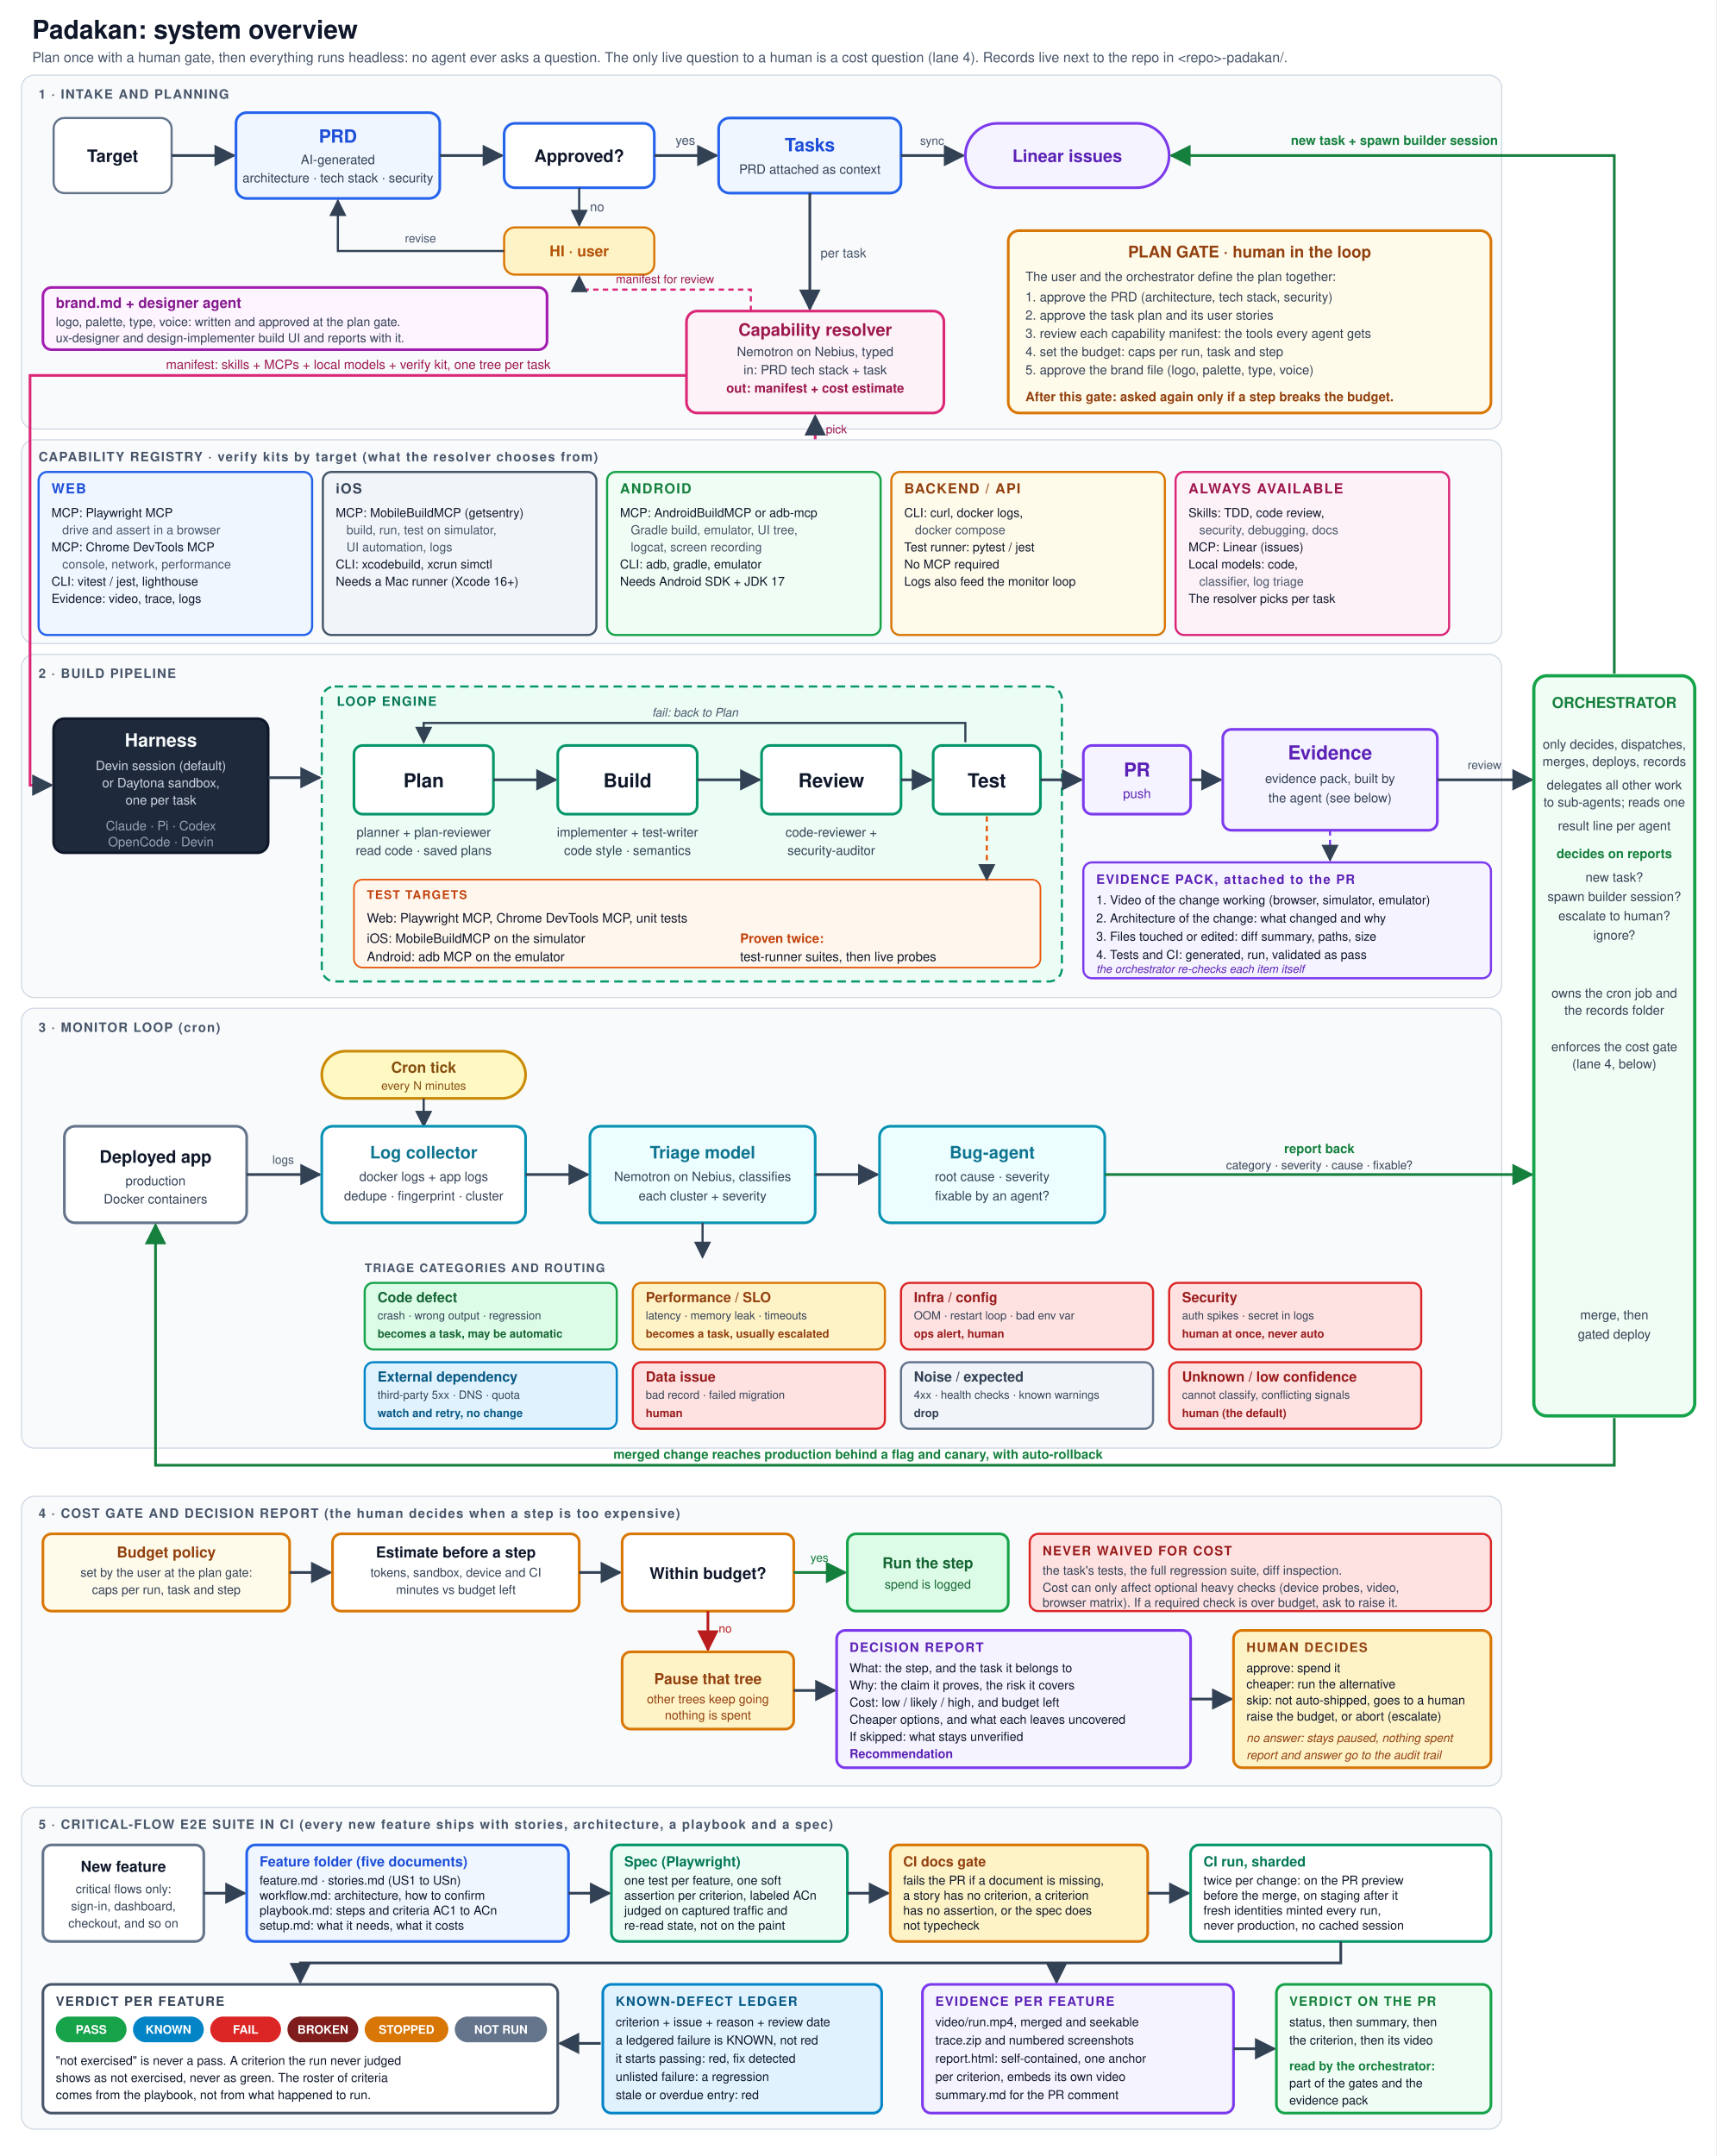
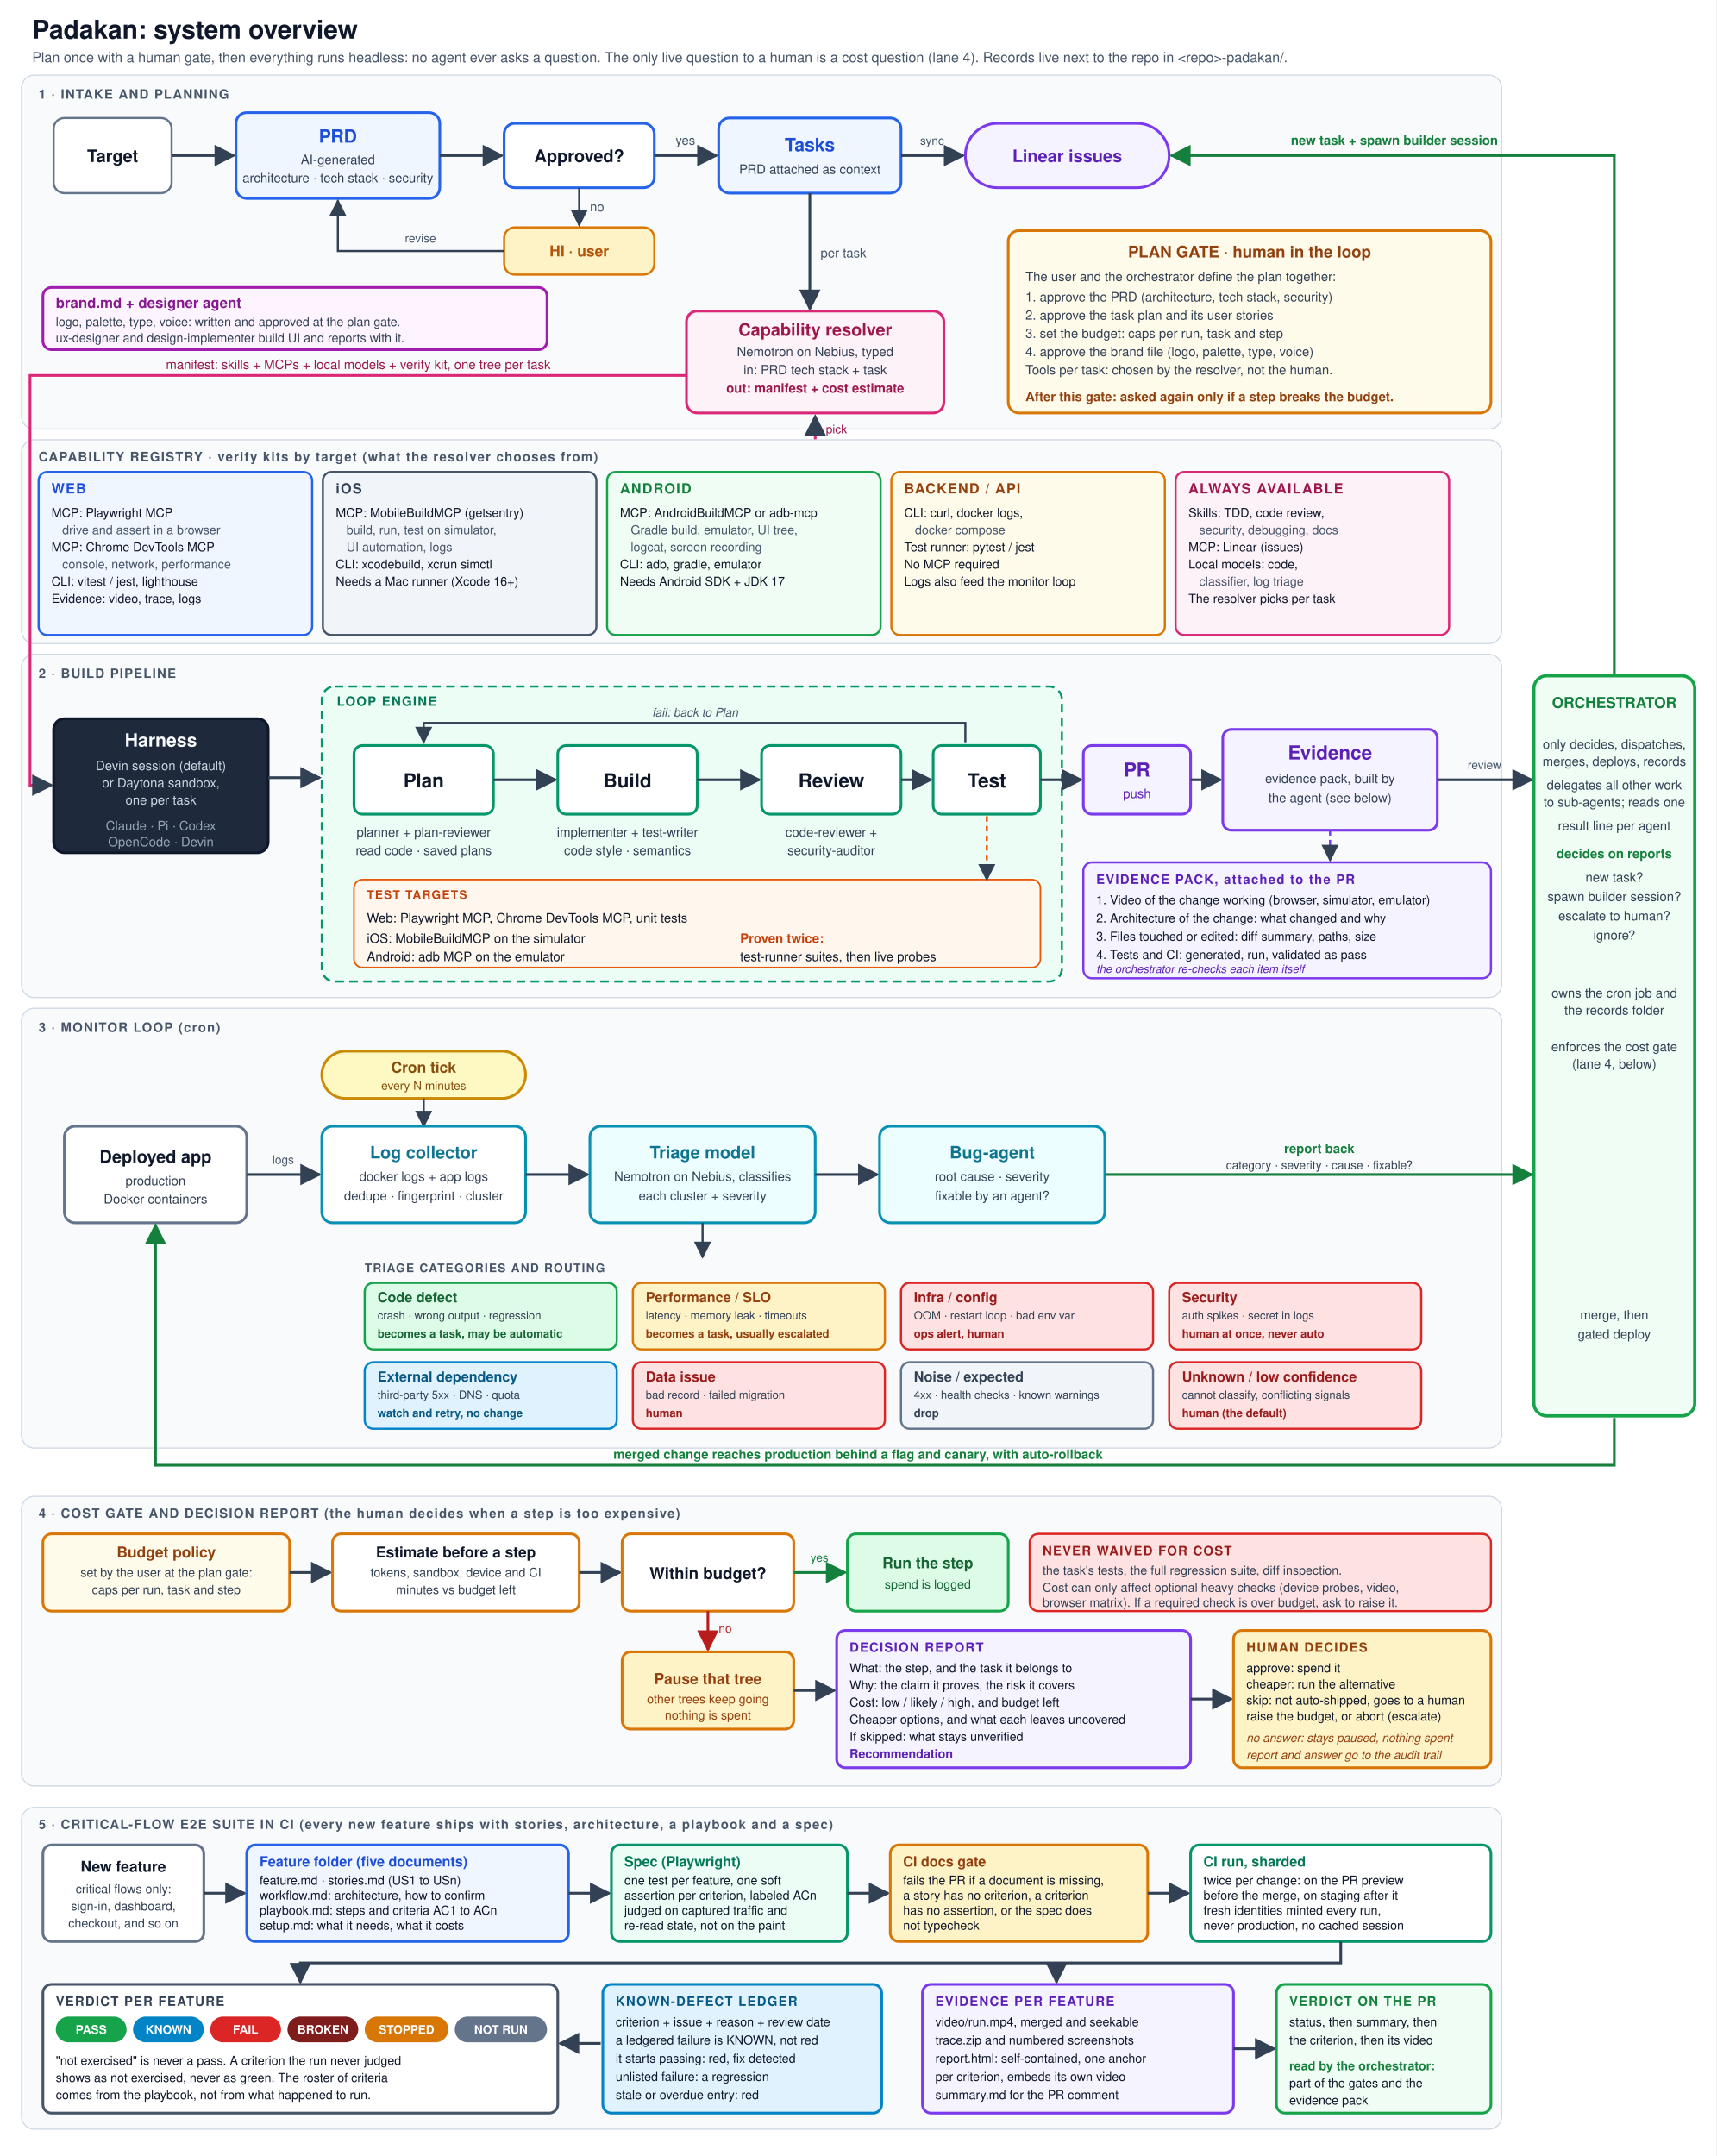
<svg xmlns="http://www.w3.org/2000/svg" viewBox="0 0 1600 2010" width="1600" height="2010" font-family="-apple-system, 'Segoe UI', Helvetica, Arial, sans-serif">
  <defs>
    <marker id="a" viewBox="0 0 10 10" refX="9" refY="5" markerWidth="8" markerHeight="8" orient="auto-start-reverse">
      <path d="M0 0 L10 5 L0 10 z" fill="#334155" />
    </marker>
    <marker id="g" viewBox="0 0 10 10" refX="9" refY="5" markerWidth="8" markerHeight="8" orient="auto-start-reverse">
      <path d="M0 0 L10 5 L0 10 z" fill="#15803d" />
    </marker>
    <marker id="o" viewBox="0 0 10 10" refX="9" refY="5" markerWidth="8" markerHeight="8" orient="auto-start-reverse">
      <path d="M0 0 L10 5 L0 10 z" fill="#b91c1c" />
    </marker>
  </defs>
  <rect width="1600" height="2010" fill="#ffffff" />
  <text x="30" y="36" font-size="24" font-weight="700" fill="#0f172a">Padakan: system overview</text>
  <text x="30" y="58" font-size="13" fill="#475569">Plan once with a human gate, then everything runs headless: no agent ever asks a question. The only live question to a human is a cost question (lane 4). Records live next to the repo in &lt;repo&gt;-padakan/.</text>
  <rect x="20" y="70" width="1380" height="330" rx="12" fill="#f8fafc" stroke="#cbd5e1" />
  <text x="36" y="92" font-size="12" font-weight="800" fill="#475569" letter-spacing="1">1 · INTAKE AND PLANNING</text>
  <rect x="50" y="110" width="110" height="70" rx="10" fill="#ffffff" stroke="#64748b" stroke-width="2" />
  <text x="105" y="151" font-size="16" font-weight="700" text-anchor="middle" fill="#0f172a">Target</text>
  <line x1="160" y1="145" x2="218" y2="145" stroke="#334155" stroke-width="2.5" marker-end="url(#a)" />
  <rect x="220" y="105" width="190" height="80" rx="10" fill="#eff6ff" stroke="#2563eb" stroke-width="2.5" />
  <text x="315" y="133" font-size="17" font-weight="700" text-anchor="middle" fill="#1d4ed8">PRD</text>
  <text x="315" y="153" font-size="12" text-anchor="middle" fill="#334155">AI-generated</text>
  <text x="315" y="170" font-size="12" text-anchor="middle" fill="#334155">architecture · tech stack · security</text>
  <line x1="410" y1="145" x2="468" y2="145" stroke="#334155" stroke-width="2.5" marker-end="url(#a)" />
  <rect x="470" y="115" width="140" height="60" rx="10" fill="#ffffff" stroke="#2563eb" stroke-width="2.5" />
  <text x="540" y="151" font-size="16" font-weight="700" text-anchor="middle" fill="#0f172a">Approved?</text>
  <line x1="610" y1="145" x2="668" y2="145" stroke="#334155" stroke-width="2.5" marker-end="url(#a)" />
  <text x="639" y="135" font-size="12" text-anchor="middle" fill="#475569">yes</text>
  <rect x="470" y="212" width="140" height="44" rx="10" fill="#fef3c7" stroke="#d97706" stroke-width="2" />
  <text x="540" y="239" font-size="14" font-weight="700" text-anchor="middle" fill="#b45309">HI · user</text>
  <line x1="540" y1="175" x2="540" y2="210" stroke="#334155" stroke-width="2" marker-end="url(#a)" />
  <text x="550" y="197" font-size="12" fill="#475569">no</text>
  <path d="M470 234 H315 V187" fill="none" stroke="#334155" stroke-width="2" marker-end="url(#a)" />
  <text x="392" y="226" font-size="11" text-anchor="middle" fill="#475569">revise</text>
  <rect x="670" y="110" width="170" height="70" rx="10" fill="#eff6ff" stroke="#2563eb" stroke-width="2.5" />
  <text x="755" y="141" font-size="17" font-weight="700" text-anchor="middle" fill="#1d4ed8">Tasks</text>
  <text x="755" y="162" font-size="12" text-anchor="middle" fill="#334155">PRD attached as context</text>
  <line x1="840" y1="145" x2="898" y2="145" stroke="#334155" stroke-width="2.5" marker-end="url(#a)" />
  <text x="869" y="135" font-size="11" text-anchor="middle" fill="#475569">sync</text>
  <rect x="900" y="115" width="190" height="60" rx="30" fill="#f5f3ff" stroke="#7c3aed" stroke-width="2.5" />
  <text x="995" y="151" font-size="16" font-weight="700" text-anchor="middle" fill="#5b21b6">Linear issues</text>
  <rect x="40" y="268" width="470" height="58" rx="8" fill="#fdf4ff" stroke="#a21caf" stroke-width="2.5" />
  <text x="52" y="287" font-size="13.5" font-weight="700" fill="#86198f">brand.md + designer agent</text>
  <text x="52" y="304" font-size="11.5" fill="#334155">logo, palette, type, voice: written and approved at the plan gate.</text>
  <text x="52" y="319" font-size="11.5" fill="#334155">ux-designer and design-implementer build UI and reports with it.</text>
  <line x1="755" y1="180" x2="755" y2="288" stroke="#334155" stroke-width="2.5" marker-end="url(#a)" />
  <text x="765" y="240" font-size="12" fill="#475569">per task</text>
  <rect x="640" y="290" width="240" height="95" rx="10" fill="#fdf2f8" stroke="#db2777" stroke-width="2.5" />
  <text x="760" y="313" font-size="16" font-weight="700" text-anchor="middle" fill="#9d174d">Capability resolver</text>
  <text x="760" y="332" font-size="12" text-anchor="middle" fill="#334155">Nemotron on Nebius, typed</text>
  <text x="760" y="349" font-size="12" text-anchor="middle" fill="#334155">in: PRD tech stack + task</text>
  <text x="760" y="366" font-size="12" font-weight="700" text-anchor="middle" fill="#9d174d">out: manifest + cost estimate</text>
  <rect x="940" y="215" width="450" height="170" rx="10" fill="#fffbeb" stroke="#d97706" stroke-width="2.5" />
  <text x="1165" y="240" font-size="15" font-weight="700" text-anchor="middle" fill="#92400e">PLAN GATE · human in the loop</text>
  <text x="956" y="262" font-size="12" fill="#334155">The user and the orchestrator define the plan together:</text>
  <text x="956" y="281" font-size="12" fill="#334155">1. approve the PRD (architecture, tech stack, security)</text>
  <text x="956" y="298" font-size="12" fill="#334155">2. approve the task plan and its user stories</text>
-   <text x="956" y="315" font-size="12" fill="#334155">3. review each capability manifest: the tools every agent gets</text>
-   <text x="956" y="332" font-size="12" fill="#334155">4. set the budget: caps per run, task and step</text>
-   <text x="956" y="349" font-size="12" fill="#334155">5. approve the brand file (logo, palette, type, voice)</text>
+   <text x="956" y="315" font-size="12" fill="#334155">3. set the budget: caps per run, task and step</text>
+   <text x="956" y="332" font-size="12" fill="#334155">4. approve the brand file (logo, palette, type, voice)</text>
+   <text x="956" y="349" font-size="12" fill="#334155">Tools per task: chosen by the resolver, not the human.</text>
  <text x="956" y="374" font-size="12" font-weight="700" fill="#92400e">After this gate: asked again only if a step breaks the budget.</text>
  <line x1="760" y1="412" x2="760" y2="388" stroke="#db2777" stroke-width="2.5" marker-end="url(#a)" />
  <text x="770" y="404" font-size="11" fill="#9d174d">pick</text>
-   <path d="M700 290 V270 H540 V258" fill="none" stroke="#db2777" stroke-width="2" stroke-dasharray="5 4" marker-end="url(#a)" />
-   <text x="620" y="264" font-size="11" text-anchor="middle" fill="#9d174d">manifest for review</text>
  <path d="M1505 628 V145 H1092" fill="none" stroke="#15803d" stroke-width="2.5" marker-end="url(#g)" />
  <text x="1300" y="135" font-size="12" font-weight="700" text-anchor="middle" fill="#15803d">new task + spawn builder session</text>
  <rect x="20" y="410" width="1380" height="190" rx="12" fill="#f8fafc" stroke="#cbd5e1" />
  <text x="36" y="430" font-size="12" font-weight="800" fill="#475569" letter-spacing="1">CAPABILITY REGISTRY · verify kits by target (what the resolver chooses from)</text>
  <rect x="36" y="440" width="255" height="152" rx="8" fill="#eff6ff" stroke="#2563eb" stroke-width="2" />
  <text x="48" y="460" font-size="13" font-weight="800" fill="#1d4ed8" letter-spacing="1">WEB</text>
  <text x="48" y="482" font-size="11.5" fill="#0f172a">MCP: Playwright MCP</text>
  <text x="58" y="498" font-size="11.5" fill="#475569">drive and assert in a browser</text>
  <text x="48" y="514" font-size="11.5" fill="#0f172a">MCP: Chrome DevTools MCP</text>
  <text x="58" y="530" font-size="11.5" fill="#475569">console, network, performance</text>
  <text x="48" y="546" font-size="11.5" fill="#0f172a">CLI: vitest / jest, lighthouse</text>
  <text x="48" y="562" font-size="11.5" fill="#0f172a">Evidence: video, trace, logs</text>
  <rect x="301" y="440" width="255" height="152" rx="8" fill="#f1f5f9" stroke="#475569" stroke-width="2" />
  <text x="313" y="460" font-size="13" font-weight="800" fill="#334155" letter-spacing="1">iOS</text>
  <text x="313" y="482" font-size="11.5" fill="#0f172a">MCP: MobileBuildMCP (getsentry)</text>
  <text x="323" y="498" font-size="11.5" fill="#475569">build, run, test on simulator,</text>
  <text x="323" y="514" font-size="11.5" fill="#475569">UI automation, logs</text>
  <text x="313" y="530" font-size="11.5" fill="#0f172a">CLI: xcodebuild, xcrun simctl</text>
  <text x="313" y="546" font-size="11.5" fill="#0f172a">Needs a Mac runner (Xcode 16+)</text>
  <rect x="566" y="440" width="255" height="152" rx="8" fill="#f0fdf4" stroke="#16a34a" stroke-width="2" />
  <text x="578" y="460" font-size="13" font-weight="800" fill="#15803d" letter-spacing="1">ANDROID</text>
  <text x="578" y="482" font-size="11.5" fill="#0f172a">MCP: AndroidBuildMCP or adb-mcp</text>
  <text x="588" y="498" font-size="11.5" fill="#475569">Gradle build, emulator, UI tree,</text>
  <text x="588" y="514" font-size="11.5" fill="#475569">logcat, screen recording</text>
  <text x="578" y="530" font-size="11.5" fill="#0f172a">CLI: adb, gradle, emulator</text>
  <text x="578" y="546" font-size="11.5" fill="#0f172a">Needs Android SDK + JDK 17</text>
  <rect x="831" y="440" width="255" height="152" rx="8" fill="#fffbeb" stroke="#d97706" stroke-width="2" />
  <text x="843" y="460" font-size="13" font-weight="800" fill="#92400e" letter-spacing="1">BACKEND / API</text>
  <text x="843" y="482" font-size="11.5" fill="#0f172a">CLI: curl, docker logs,</text>
  <text x="853" y="498" font-size="11.5" fill="#475569">docker compose</text>
  <text x="843" y="514" font-size="11.5" fill="#0f172a">Test runner: pytest / jest</text>
  <text x="843" y="530" font-size="11.5" fill="#0f172a">No MCP required</text>
  <text x="843" y="546" font-size="11.5" fill="#0f172a">Logs also feed the monitor loop</text>
  <rect x="1096" y="440" width="255" height="152" rx="8" fill="#fdf2f8" stroke="#db2777" stroke-width="2" />
  <text x="1108" y="460" font-size="13" font-weight="800" fill="#9d174d" letter-spacing="1">ALWAYS AVAILABLE</text>
  <text x="1108" y="482" font-size="11.5" fill="#0f172a">Skills: TDD, code review,</text>
  <text x="1118" y="498" font-size="11.5" fill="#475569">security, debugging, docs</text>
  <text x="1108" y="514" font-size="11.5" fill="#0f172a">MCP: Linear (issues)</text>
  <text x="1108" y="530" font-size="11.5" fill="#0f172a">Local models: code,</text>
  <text x="1118" y="546" font-size="11.5" fill="#475569">classifier, log triage</text>
  <text x="1108" y="562" font-size="11.5" fill="#0f172a">The resolver picks per task</text>
  <g transform="translate(0,330)">
    <rect x="20" y="280" width="1380" height="320" rx="12" fill="#f8fafc" stroke="#cbd5e1" />
    <text x="36" y="302" font-size="12" font-weight="800" fill="#475569" letter-spacing="1">2 · BUILD PIPELINE</text>
    <rect x="20" y="610" width="1380" height="410" rx="12" fill="#f8fafc" stroke="#cbd5e1" />
    <text x="36" y="632" font-size="12" font-weight="800" fill="#475569" letter-spacing="1">3 · MONITOR LOOP (cron)</text>
    <rect x="50" y="340" width="200" height="125" rx="10" fill="#1e293b" stroke="#0f172a" stroke-width="2.5" />
    <text x="150" y="366" font-size="17" font-weight="700" text-anchor="middle" fill="#f8fafc">Harness</text>
    <text x="150" y="388" font-size="12" text-anchor="middle" fill="#cbd5e1">Devin session (default)</text>
    <text x="150" y="404" font-size="12" text-anchor="middle" fill="#cbd5e1">or Daytona sandbox,</text>
    <text x="150" y="420" font-size="12" text-anchor="middle" fill="#cbd5e1">one per task</text>
    <text x="150" y="444" font-size="12" text-anchor="middle" fill="#94a3b8">Claude · Pi · Codex</text>
    <text x="150" y="459" font-size="12" text-anchor="middle" fill="#94a3b8">OpenCode · Devin</text>
    <line x1="250" y1="395" x2="298" y2="395" stroke="#334155" stroke-width="2.5" marker-end="url(#a)" />
    <rect x="300" y="310" width="690" height="275" rx="12" fill="#ecfdf5" stroke="#059669" stroke-width="2" stroke-dasharray="8 5" />
    <text x="314" y="328" font-size="12" font-weight="800" fill="#047857" letter-spacing="1">LOOP ENGINE</text>
    <path d="M900 362 V344 H395 V362" fill="none" stroke="#334155" stroke-width="2" marker-end="url(#a)" />
    <text x="648" y="338" font-size="11" font-style="italic" text-anchor="middle" fill="#475569">fail: back to Plan</text>
    <rect x="330" y="365" width="130" height="64" rx="8" fill="#ffffff" stroke="#059669" stroke-width="2.5" />
    <text x="395" y="404" font-size="18" font-weight="700" text-anchor="middle" fill="#0f172a">Plan</text>
    <text x="395" y="450" font-size="12" text-anchor="middle" fill="#334155">planner + plan-reviewer</text>
    <text x="395" y="467" font-size="12" text-anchor="middle" fill="#334155">read code · saved plans</text>
    <line x1="460" y1="397" x2="518" y2="397" stroke="#334155" stroke-width="2.5" marker-end="url(#a)" />
    <rect x="520" y="365" width="130" height="64" rx="8" fill="#ffffff" stroke="#059669" stroke-width="2.5" />
    <text x="585" y="404" font-size="18" font-weight="700" text-anchor="middle" fill="#0f172a">Build</text>
    <text x="585" y="450" font-size="12" text-anchor="middle" fill="#334155">implementer + test-writer</text>
    <text x="585" y="467" font-size="12" text-anchor="middle" fill="#334155">code style · semantics</text>
    <line x1="650" y1="397" x2="708" y2="397" stroke="#334155" stroke-width="2.5" marker-end="url(#a)" />
    <rect x="710" y="365" width="130" height="64" rx="8" fill="#ffffff" stroke="#059669" stroke-width="2.5" />
    <text x="775" y="404" font-size="18" font-weight="700" text-anchor="middle" fill="#0f172a">Review</text>
    <text x="775" y="450" font-size="12" text-anchor="middle" fill="#334155">code-reviewer +</text>
    <text x="775" y="467" font-size="12" text-anchor="middle" fill="#334155">security-auditor</text>
    <line x1="840" y1="397" x2="868" y2="397" stroke="#334155" stroke-width="2.5" marker-end="url(#a)" />
    <rect x="870" y="365" width="100" height="64" rx="8" fill="#ffffff" stroke="#059669" stroke-width="2.5" />
    <text x="920" y="404" font-size="18" font-weight="700" text-anchor="middle" fill="#0f172a">Test</text>
    <rect x="330" y="490" width="640" height="82" rx="8" fill="#fff7ed" stroke="#ea580c" stroke-width="1.5" />
    <text x="342" y="508" font-size="11" font-weight="800" fill="#c2410c" letter-spacing="1">TEST TARGETS</text>
    <text x="342" y="530" font-size="12" fill="#0f172a">Web: Playwright MCP, Chrome DevTools MCP, unit tests</text>
    <text x="342" y="549" font-size="12" fill="#0f172a">iOS: MobileBuildMCP on the simulator</text>
    <text x="342" y="566" font-size="12" fill="#0f172a">Android: adb MCP on the emulator</text>
    <text x="690" y="549" font-size="12" font-weight="700" fill="#c2410c">Proven twice:</text>
    <text x="690" y="566" font-size="12" fill="#0f172a">test-runner suites, then live probes</text>
    <path d="M920 431 V490" fill="none" stroke="#ea580c" stroke-width="2" stroke-dasharray="5 4" marker-end="url(#a)" />
    <line x1="970" y1="397" x2="1008" y2="397" stroke="#334155" stroke-width="2.5" marker-end="url(#a)" />
    <rect x="1010" y="365" width="100" height="64" rx="8" fill="#f5f3ff" stroke="#7c3aed" stroke-width="2.5" />
    <text x="1060" y="394" font-size="18" font-weight="700" text-anchor="middle" fill="#5b21b6">PR</text>
    <text x="1060" y="414" font-size="12" text-anchor="middle" fill="#5b21b6">push</text>
    <line x1="1110" y1="397" x2="1138" y2="397" stroke="#334155" stroke-width="2.5" marker-end="url(#a)" />
    <rect x="1140" y="350" width="200" height="94" rx="8" fill="#f5f3ff" stroke="#7c3aed" stroke-width="2.5" />
    <text x="1240" y="378" font-size="18" font-weight="700" text-anchor="middle" fill="#5b21b6">Evidence</text>
    <text x="1240" y="400" font-size="12" text-anchor="middle" fill="#334155">evidence pack, built by</text>
    <text x="1240" y="418" font-size="12" text-anchor="middle" fill="#334155">the agent (see below)</text>
    <line x1="1240" y1="444" x2="1240" y2="472" stroke="#7c3aed" stroke-width="2" stroke-dasharray="5 4" marker-end="url(#a)" />
    <rect x="1010" y="474" width="380" height="108" rx="8" fill="#f5f3ff" stroke="#7c3aed" stroke-width="2" />
    <text x="1022" y="494" font-size="12" font-weight="800" fill="#5b21b6" letter-spacing="1">EVIDENCE PACK, attached to the PR</text>
    <text x="1022" y="513" font-size="11.5" fill="#0f172a">1. Video of the change working (browser, simulator, emulator)</text>
    <text x="1022" y="530" font-size="11.5" fill="#0f172a">2. Architecture of the change: what changed and why</text>
    <text x="1022" y="547" font-size="11.5" fill="#0f172a">3. Files touched or edited: diff summary, paths, size</text>
    <text x="1022" y="564" font-size="11.5" fill="#0f172a">4. Tests and CI: generated, run, validated as pass</text>
    <text x="1022" y="577" font-size="10.5" font-style="italic" fill="#5b21b6">the orchestrator re-checks each item itself</text>
    <line x1="1340" y1="397" x2="1428" y2="397" stroke="#334155" stroke-width="2.5" marker-end="url(#a)" />
    <text x="1384" y="387" font-size="11" text-anchor="middle" fill="#475569">review</text>
    <rect x="1430" y="300" width="150" height="690" rx="12" fill="#f0fdf4" stroke="#16a34a" stroke-width="3" />
    <text x="1505" y="330" font-size="14" font-weight="800" text-anchor="middle" fill="#15803d">ORCHESTRATOR</text>
    <text x="1505" y="368" font-size="12" text-anchor="middle" fill="#334155">only decides, dispatches,</text>
    <text x="1505" y="384" font-size="12" text-anchor="middle" fill="#334155">merges, deploys, records</text>
    <text x="1505" y="406" font-size="12" text-anchor="middle" fill="#334155">delegates all other work</text>
    <text x="1505" y="422" font-size="12" text-anchor="middle" fill="#334155">to sub-agents; reads one</text>
    <text x="1505" y="444" font-size="12" text-anchor="middle" fill="#334155">result line per agent</text>
    <text x="1505" y="470" font-size="12" font-weight="700" text-anchor="middle" fill="#15803d">decides on reports</text>
    <text x="1505" y="492" font-size="12" text-anchor="middle" fill="#334155">new task?</text>
    <text x="1505" y="510" font-size="12" text-anchor="middle" fill="#334155">spawn builder session?</text>
    <text x="1505" y="528" font-size="12" text-anchor="middle" fill="#334155">escalate to human?</text>
    <text x="1505" y="546" font-size="12" text-anchor="middle" fill="#334155">ignore?</text>
    <text x="1505" y="600" font-size="12" text-anchor="middle" fill="#334155">owns the cron job and</text>
    <text x="1505" y="616" font-size="12" text-anchor="middle" fill="#334155">the records folder</text>
    <text x="1505" y="650" font-size="12" text-anchor="middle" fill="#334155">enforces the cost gate</text>
    <text x="1505" y="666" font-size="12" text-anchor="middle" fill="#334155">(lane 4, below)</text>
    <text x="1505" y="900" font-size="12" text-anchor="middle" fill="#334155">merge, then</text>
    <text x="1505" y="918" font-size="12" text-anchor="middle" fill="#334155">gated deploy</text>
    <rect x="60" y="720" width="170" height="90" rx="10" fill="#ffffff" stroke="#64748b" stroke-width="2.5" />
    <text x="145" y="754" font-size="16" font-weight="700" text-anchor="middle" fill="#0f172a">Deployed app</text>
    <text x="145" y="775" font-size="12" text-anchor="middle" fill="#334155">production</text>
    <text x="145" y="792" font-size="12" text-anchor="middle" fill="#334155">Docker containers</text>
    <line x1="230" y1="765" x2="298" y2="765" stroke="#334155" stroke-width="2.5" marker-end="url(#a)" />
    <text x="264" y="755" font-size="11" text-anchor="middle" fill="#475569">logs</text>
    <rect x="300" y="650" width="190" height="44" rx="22" fill="#fef9c3" stroke="#ca8a04" stroke-width="2.5" />
    <text x="395" y="670" font-size="14" font-weight="700" text-anchor="middle" fill="#854d0e">Cron tick</text>
    <text x="395" y="686" font-size="11" text-anchor="middle" fill="#854d0e">every N minutes</text>
    <line x1="395" y1="694" x2="395" y2="720" stroke="#334155" stroke-width="2" marker-end="url(#a)" />
    <rect x="300" y="720" width="190" height="90" rx="10" fill="#ffffff" stroke="#0891b2" stroke-width="2.5" />
    <text x="395" y="750" font-size="16" font-weight="700" text-anchor="middle" fill="#0e7490">Log collector</text>
    <text x="395" y="771" font-size="12" text-anchor="middle" fill="#334155">docker logs + app logs</text>
    <text x="395" y="789" font-size="12" text-anchor="middle" fill="#334155">dedupe · fingerprint · cluster</text>
    <line x1="490" y1="765" x2="548" y2="765" stroke="#334155" stroke-width="2.5" marker-end="url(#a)" />
    <rect x="550" y="720" width="210" height="90" rx="10" fill="#ecfeff" stroke="#0891b2" stroke-width="2.5" />
    <text x="655" y="750" font-size="16" font-weight="700" text-anchor="middle" fill="#0e7490">Triage model</text>
    <text x="655" y="771" font-size="12" text-anchor="middle" fill="#334155">Nemotron on Nebius, classifies</text>
    <text x="655" y="789" font-size="12" text-anchor="middle" fill="#334155">each cluster + severity</text>
    <line x1="760" y1="765" x2="818" y2="765" stroke="#334155" stroke-width="2.5" marker-end="url(#a)" />
    <rect x="820" y="720" width="210" height="90" rx="10" fill="#ecfeff" stroke="#0891b2" stroke-width="2.5" />
    <text x="925" y="750" font-size="16" font-weight="700" text-anchor="middle" fill="#0e7490">Bug-agent</text>
    <text x="925" y="771" font-size="12" text-anchor="middle" fill="#334155">root cause · severity</text>
    <text x="925" y="789" font-size="12" text-anchor="middle" fill="#334155">fixable by an agent?</text>
    <line x1="1030" y1="765" x2="1428" y2="765" stroke="#15803d" stroke-width="2.5" marker-end="url(#g)" />
    <text x="1230" y="745" font-size="12" font-weight="700" text-anchor="middle" fill="#15803d">report back</text>
    <text x="1230" y="760" font-size="11" text-anchor="middle" fill="#334155">category · severity · cause · fixable?</text>
    <line x1="655" y1="810" x2="655" y2="842" stroke="#334155" stroke-width="2" marker-end="url(#a)" />
    <text x="340" y="856" font-size="11" font-weight="800" fill="#475569" letter-spacing="1">TRIAGE CATEGORIES AND ROUTING</text>
    <rect x="340" y="866" width="235" height="62" rx="8" fill="#dcfce7" stroke="#16a34a" stroke-width="2" />
    <text x="352" y="884" font-size="13" font-weight="700" fill="#166534">Code defect</text>
    <text x="352" y="900" font-size="10.5" fill="#334155">crash · wrong output · regression</text>
    <text x="352" y="917" font-size="10.5" font-weight="700" fill="#166534">becomes a task, may be automatic</text>
    <rect x="590" y="866" width="235" height="62" rx="8" fill="#fef3c7" stroke="#d97706" stroke-width="2" />
    <text x="602" y="884" font-size="13" font-weight="700" fill="#92400e">Performance / SLO</text>
    <text x="602" y="900" font-size="10.5" fill="#334155">latency · memory leak · timeouts</text>
    <text x="602" y="917" font-size="10.5" font-weight="700" fill="#92400e">becomes a task, usually escalated</text>
    <rect x="840" y="866" width="235" height="62" rx="8" fill="#fee2e2" stroke="#dc2626" stroke-width="2" />
    <text x="852" y="884" font-size="13" font-weight="700" fill="#991b1b">Infra / config</text>
    <text x="852" y="900" font-size="10.5" fill="#334155">OOM · restart loop · bad env var</text>
    <text x="852" y="917" font-size="10.5" font-weight="700" fill="#991b1b">ops alert, human</text>
    <rect x="1090" y="866" width="235" height="62" rx="8" fill="#fee2e2" stroke="#dc2626" stroke-width="2" />
    <text x="1102" y="884" font-size="13" font-weight="700" fill="#991b1b">Security</text>
    <text x="1102" y="900" font-size="10.5" fill="#334155">auth spikes · secret in logs</text>
    <text x="1102" y="917" font-size="10.5" font-weight="700" fill="#991b1b">human at once, never auto</text>
    <rect x="340" y="940" width="235" height="62" rx="8" fill="#e0f2fe" stroke="#0284c7" stroke-width="2" />
    <text x="352" y="958" font-size="13" font-weight="700" fill="#075985">External dependency</text>
    <text x="352" y="974" font-size="10.5" fill="#334155">third-party 5xx · DNS · quota</text>
    <text x="352" y="991" font-size="10.5" font-weight="700" fill="#075985">watch and retry, no change</text>
    <rect x="590" y="940" width="235" height="62" rx="8" fill="#fee2e2" stroke="#dc2626" stroke-width="2" />
    <text x="602" y="958" font-size="13" font-weight="700" fill="#991b1b">Data issue</text>
    <text x="602" y="974" font-size="10.5" fill="#334155">bad record · failed migration</text>
    <text x="602" y="991" font-size="10.5" font-weight="700" fill="#991b1b">human</text>
    <rect x="840" y="940" width="235" height="62" rx="8" fill="#f1f5f9" stroke="#64748b" stroke-width="2" />
    <text x="852" y="958" font-size="13" font-weight="700" fill="#334155">Noise / expected</text>
    <text x="852" y="974" font-size="10.5" fill="#334155">4xx · health checks · known warnings</text>
    <text x="852" y="991" font-size="10.5" font-weight="700" fill="#334155">drop</text>
    <rect x="1090" y="940" width="235" height="62" rx="8" fill="#fee2e2" stroke="#dc2626" stroke-width="2" />
    <text x="1102" y="958" font-size="13" font-weight="700" fill="#991b1b">Unknown / low confidence</text>
    <text x="1102" y="974" font-size="10.5" fill="#334155">cannot classify, conflicting signals</text>
    <text x="1102" y="991" font-size="10.5" font-weight="700" fill="#991b1b">human (the default)</text>
    <path d="M1505 992 V1036 H145 V812" fill="none" stroke="#15803d" stroke-width="2.5" marker-end="url(#g)" />
    <text x="800" y="1030" font-size="12" font-weight="700" text-anchor="middle" fill="#15803d">merged change reaches production behind a flag and canary, with auto-rollback</text>
  </g>
  <path d="M640 350 H28 V732 H48" fill="none" stroke="#db2777" stroke-width="2.5" marker-end="url(#a)" />
  <text x="334" y="344" font-size="12" text-anchor="middle" fill="#9d174d">manifest: skills + MCPs + local models + verify kit, one tree per task</text>
  <rect x="20" y="1395" width="1380" height="270" rx="12" fill="#f8fafc" stroke="#cbd5e1" />
  <text x="36" y="1415" font-size="12" font-weight="800" fill="#475569" letter-spacing="1">4 · COST GATE AND DECISION REPORT (the human decides when a step is too expensive)</text>
  <rect x="40" y="1430" width="230" height="72" rx="8" fill="#fffbeb" stroke="#d97706" stroke-width="2.5" />
  <text x="155" y="1452" font-size="14" font-weight="700" text-anchor="middle" fill="#92400e">Budget policy</text>
  <text x="155" y="1470" font-size="11.5" text-anchor="middle" fill="#334155">set by the user at the plan gate:</text>
  <text x="155" y="1486" font-size="11.5" text-anchor="middle" fill="#334155">caps per run, task and step</text>
  <line x1="270" y1="1466" x2="308" y2="1466" stroke="#334155" stroke-width="2.5" marker-end="url(#a)" />
  <rect x="310" y="1430" width="230" height="72" rx="8" fill="#ffffff" stroke="#d97706" stroke-width="2.5" />
  <text x="425" y="1452" font-size="14" font-weight="700" text-anchor="middle" fill="#0f172a">Estimate before a step</text>
  <text x="425" y="1470" font-size="11.5" text-anchor="middle" fill="#334155">tokens, sandbox, device and CI</text>
  <text x="425" y="1486" font-size="11.5" text-anchor="middle" fill="#334155">minutes vs budget left</text>
  <line x1="540" y1="1466" x2="578" y2="1466" stroke="#334155" stroke-width="2.5" marker-end="url(#a)" />
  <rect x="580" y="1430" width="160" height="72" rx="8" fill="#ffffff" stroke="#d97706" stroke-width="2.5" />
  <text x="660" y="1472" font-size="15" font-weight="700" text-anchor="middle" fill="#0f172a">Within budget?</text>
  <line x1="740" y1="1466" x2="788" y2="1466" stroke="#15803d" stroke-width="2.5" marker-end="url(#g)" />
  <text x="764" y="1456" font-size="11" text-anchor="middle" fill="#15803d">yes</text>
  <rect x="790" y="1430" width="150" height="72" rx="8" fill="#dcfce7" stroke="#16a34a" stroke-width="2.5" />
  <text x="865" y="1462" font-size="14" font-weight="700" text-anchor="middle" fill="#166534">Run the step</text>
  <text x="865" y="1481" font-size="11.5" text-anchor="middle" fill="#166534">spend is logged</text>
  <rect x="960" y="1430" width="430" height="72" rx="8" fill="#fee2e2" stroke="#dc2626" stroke-width="2" />
  <text x="972" y="1450" font-size="12" font-weight="800" fill="#991b1b" letter-spacing="1">NEVER WAIVED FOR COST</text>
  <text x="972" y="1468" font-size="11.5" fill="#334155">the task's tests, the full regression suite, diff inspection.</text>
  <text x="972" y="1484" font-size="11.5" fill="#334155">Cost can only affect optional heavy checks (device probes, video,</text>
  <text x="972" y="1498" font-size="11.5" fill="#334155">browser matrix). If a required check is over budget, ask to raise it.</text>
  <line x1="660" y1="1502" x2="660" y2="1538" stroke="#b91c1c" stroke-width="2.5" marker-end="url(#o)" />
  <text x="670" y="1522" font-size="11" fill="#b91c1c">no</text>
  <rect x="580" y="1540" width="160" height="72" rx="8" fill="#fef3c7" stroke="#d97706" stroke-width="2.5" />
  <text x="660" y="1570" font-size="14" font-weight="700" text-anchor="middle" fill="#92400e">Pause that tree</text>
  <text x="660" y="1588" font-size="11.5" text-anchor="middle" fill="#92400e">other trees keep going</text>
  <text x="660" y="1603" font-size="11.5" text-anchor="middle" fill="#92400e">nothing is spent</text>
  <line x1="740" y1="1576" x2="778" y2="1576" stroke="#334155" stroke-width="2.5" marker-end="url(#a)" />
  <rect x="780" y="1520" width="330" height="128" rx="8" fill="#f5f3ff" stroke="#7c3aed" stroke-width="2.5" />
  <text x="792" y="1540" font-size="12" font-weight="800" fill="#5b21b6" letter-spacing="1">DECISION REPORT</text>
  <text x="792" y="1559" font-size="11.5" fill="#0f172a">What: the step, and the task it belongs to</text>
  <text x="792" y="1575" font-size="11.5" fill="#0f172a">Why: the claim it proves, the risk it covers</text>
  <text x="792" y="1591" font-size="11.5" fill="#0f172a">Cost: low / likely / high, and budget left</text>
  <text x="792" y="1607" font-size="11.5" fill="#0f172a">Cheaper options, and what each leaves uncovered</text>
  <text x="792" y="1623" font-size="11.5" fill="#0f172a">If skipped: what stays unverified</text>
  <text x="792" y="1639" font-size="11.5" font-weight="700" fill="#5b21b6">Recommendation</text>
  <line x1="1110" y1="1584" x2="1148" y2="1584" stroke="#334155" stroke-width="2.5" marker-end="url(#a)" />
  <rect x="1150" y="1520" width="240" height="128" rx="8" fill="#fef3c7" stroke="#d97706" stroke-width="2.5" />
  <text x="1162" y="1540" font-size="12" font-weight="800" fill="#92400e" letter-spacing="1">HUMAN DECIDES</text>
  <text x="1162" y="1559" font-size="11.5" fill="#0f172a">approve: spend it</text>
  <text x="1162" y="1574" font-size="11.5" fill="#0f172a">cheaper: run the alternative</text>
  <text x="1162" y="1589" font-size="11.5" fill="#0f172a">skip: not auto-shipped, goes to a human</text>
  <text x="1162" y="1604" font-size="11.5" fill="#0f172a">raise the budget, or abort (escalate)</text>
  <text x="1162" y="1624" font-size="11" font-style="italic" fill="#92400e">no answer: stays paused, nothing spent</text>
  <text x="1162" y="1640" font-size="11" font-style="italic" fill="#92400e">report and answer go to the audit trail</text>
  <rect x="20" y="1685" width="1380" height="300" rx="12" fill="#f8fafc" stroke="#cbd5e1" />
  <text x="36" y="1705" font-size="12" font-weight="800" fill="#475569" letter-spacing="1">5 · CRITICAL-FLOW E2E SUITE IN CI (every new feature ships with stories, architecture, a playbook and a spec)</text>
  <rect x="40" y="1720" width="150" height="90" rx="8" fill="#ffffff" stroke="#64748b" stroke-width="2.5" />
  <text x="115" y="1745" font-size="14" font-weight="700" text-anchor="middle" fill="#0f172a">New feature</text>
  <text x="115" y="1765" font-size="11.5" text-anchor="middle" fill="#334155">critical flows only:</text>
  <text x="115" y="1781" font-size="11.5" text-anchor="middle" fill="#334155">sign-in, dashboard,</text>
  <text x="115" y="1797" font-size="11.5" text-anchor="middle" fill="#334155">checkout, and so on</text>
  <line x1="190" y1="1765" x2="228" y2="1765" stroke="#334155" stroke-width="2.5" marker-end="url(#a)" />
  <rect x="230" y="1720" width="300" height="90" rx="8" fill="#eff6ff" stroke="#2563eb" stroke-width="2.5" />
  <text x="242" y="1740" font-size="13" font-weight="700" fill="#1d4ed8">Feature folder (five documents)</text>
  <text x="242" y="1757" font-size="11.5" fill="#0f172a">feature.md · stories.md (US1 to USn)</text>
  <text x="242" y="1771" font-size="11.5" fill="#0f172a">workflow.md: architecture, how to confirm</text>
  <text x="242" y="1785" font-size="11.5" fill="#0f172a">playbook.md: steps and criteria AC1 to ACn</text>
  <text x="242" y="1799" font-size="11.5" fill="#0f172a">setup.md: what it needs, what it costs</text>
  <line x1="530" y1="1765" x2="568" y2="1765" stroke="#334155" stroke-width="2.5" marker-end="url(#a)" />
  <rect x="570" y="1720" width="220" height="90" rx="8" fill="#ecfdf5" stroke="#059669" stroke-width="2.5" />
  <text x="582" y="1740" font-size="13" font-weight="700" fill="#047857">Spec (Playwright)</text>
  <text x="582" y="1757" font-size="11.5" fill="#0f172a">one test per feature, one soft</text>
  <text x="582" y="1771" font-size="11.5" fill="#0f172a">assertion per criterion, labeled ACn</text>
  <text x="582" y="1785" font-size="11.5" fill="#0f172a">judged on captured traffic and</text>
  <text x="582" y="1799" font-size="11.5" fill="#0f172a">re-read state, not on the paint</text>
  <line x1="790" y1="1765" x2="828" y2="1765" stroke="#334155" stroke-width="2.5" marker-end="url(#a)" />
  <rect x="830" y="1720" width="240" height="90" rx="8" fill="#fef3c7" stroke="#d97706" stroke-width="2.5" />
  <text x="842" y="1740" font-size="13" font-weight="700" fill="#92400e">CI docs gate</text>
  <text x="842" y="1757" font-size="11.5" fill="#0f172a">fails the PR if a document is missing,</text>
  <text x="842" y="1771" font-size="11.5" fill="#0f172a">a story has no criterion, a criterion</text>
  <text x="842" y="1785" font-size="11.5" fill="#0f172a">has no assertion, or the spec does</text>
  <text x="842" y="1799" font-size="11.5" fill="#0f172a">not typecheck</text>
  <line x1="1070" y1="1765" x2="1108" y2="1765" stroke="#334155" stroke-width="2.5" marker-end="url(#a)" />
  <rect x="1110" y="1720" width="280" height="90" rx="8" fill="#ffffff" stroke="#059669" stroke-width="2.5" />
  <text x="1122" y="1740" font-size="13" font-weight="700" fill="#047857">CI run, sharded</text>
  <text x="1122" y="1757" font-size="11.5" fill="#0f172a">twice per change: on the PR preview</text>
  <text x="1122" y="1771" font-size="11.5" fill="#0f172a">before the merge, on staging after it</text>
  <text x="1122" y="1785" font-size="11.5" fill="#0f172a">fresh identities minted every run,</text>
  <text x="1122" y="1799" font-size="11.5" fill="#0f172a">never production, no cached session</text>
  <path d="M1250 1810 V1830 H280 V1848" fill="none" stroke="#334155" stroke-width="2.5" marker-end="url(#a)" />
  <path d="M985 1830 V1848" fill="none" stroke="#334155" stroke-width="2.5" marker-end="url(#a)" />
  <rect x="40" y="1850" width="480" height="120" rx="8" fill="#ffffff" stroke="#475569" stroke-width="2.5" />
  <text x="52" y="1870" font-size="12" font-weight="800" fill="#334155" letter-spacing="1">VERDICT PER FEATURE</text>
  <rect x="52" y="1880" width="66" height="24" rx="12" fill="#16a34a" />
  <text x="85" y="1896" font-size="11" font-weight="700" text-anchor="middle" fill="#ffffff">PASS</text>
  <rect x="124" y="1880" width="66" height="24" rx="12" fill="#0284c7" />
  <text x="157" y="1896" font-size="11" font-weight="700" text-anchor="middle" fill="#ffffff">KNOWN</text>
  <rect x="196" y="1880" width="66" height="24" rx="12" fill="#dc2626" />
  <text x="229" y="1896" font-size="11" font-weight="700" text-anchor="middle" fill="#ffffff">FAIL</text>
  <rect x="268" y="1880" width="66" height="24" rx="12" fill="#7f1d1d" />
  <text x="301" y="1896" font-size="11" font-weight="700" text-anchor="middle" fill="#ffffff">BROKEN</text>
  <rect x="340" y="1880" width="78" height="24" rx="12" fill="#d97706" />
  <text x="379" y="1896" font-size="11" font-weight="700" text-anchor="middle" fill="#ffffff">STOPPED</text>
  <rect x="424" y="1880" width="86" height="24" rx="12" fill="#64748b" />
  <text x="467" y="1896" font-size="11" font-weight="700" text-anchor="middle" fill="#ffffff">NOT RUN</text>
  <text x="52" y="1925" font-size="11.5" fill="#0f172a">"not exercised" is never a pass. A criterion the run never judged</text>
  <text x="52" y="1941" font-size="11.5" fill="#0f172a">shows as not exercised, never as green. The roster of criteria</text>
  <text x="52" y="1957" font-size="11.5" fill="#0f172a">comes from the playbook, not from what happened to run.</text>
  <line x1="560" y1="1905" x2="522" y2="1905" stroke="#334155" stroke-width="2.5" marker-end="url(#a)" />
  <rect x="562" y="1850" width="260" height="120" rx="8" fill="#e0f2fe" stroke="#0284c7" stroke-width="2.5" />
  <text x="574" y="1870" font-size="12" font-weight="800" fill="#075985" letter-spacing="1">KNOWN-DEFECT LEDGER</text>
  <text x="574" y="1889" font-size="11.5" fill="#0f172a">criterion + issue + reason + review date</text>
  <text x="574" y="1906" font-size="11.5" fill="#0f172a">a ledgered failure is KNOWN, not red</text>
  <text x="574" y="1923" font-size="11.5" fill="#0f172a">it starts passing: red, fix detected</text>
  <text x="574" y="1940" font-size="11.5" fill="#0f172a">unlisted failure: a regression</text>
  <text x="574" y="1957" font-size="11.5" fill="#0f172a">stale or overdue entry: red</text>
  <rect x="860" y="1850" width="290" height="120" rx="8" fill="#f5f3ff" stroke="#7c3aed" stroke-width="2.5" />
  <text x="872" y="1870" font-size="12" font-weight="800" fill="#5b21b6" letter-spacing="1">EVIDENCE PER FEATURE</text>
  <text x="872" y="1889" font-size="11.5" fill="#0f172a">video/run.mp4, merged and seekable</text>
  <text x="872" y="1906" font-size="11.5" fill="#0f172a">trace.zip and numbered screenshots</text>
  <text x="872" y="1923" font-size="11.5" fill="#0f172a">report.html: self-contained, one anchor</text>
  <text x="872" y="1940" font-size="11.5" fill="#0f172a">per criterion, embeds its own video</text>
  <text x="872" y="1957" font-size="11.5" fill="#0f172a">summary.md for the PR comment</text>
  <line x1="1150" y1="1910" x2="1188" y2="1910" stroke="#334155" stroke-width="2.5" marker-end="url(#a)" />
  <rect x="1190" y="1850" width="200" height="120" rx="8" fill="#f0fdf4" stroke="#16a34a" stroke-width="2.5" />
  <text x="1202" y="1870" font-size="12" font-weight="800" fill="#15803d" letter-spacing="1">VERDICT ON THE PR</text>
  <text x="1202" y="1889" font-size="11.5" fill="#0f172a">status, then summary, then</text>
  <text x="1202" y="1906" font-size="11.5" fill="#0f172a">the criterion, then its video</text>
  <text x="1202" y="1930" font-size="11.5" font-weight="700" fill="#15803d">read by the orchestrator:</text>
  <text x="1202" y="1946" font-size="11.5" fill="#0f172a">part of the gates and the</text>
  <text x="1202" y="1962" font-size="11.5" fill="#0f172a">evidence pack</text>
</svg>
